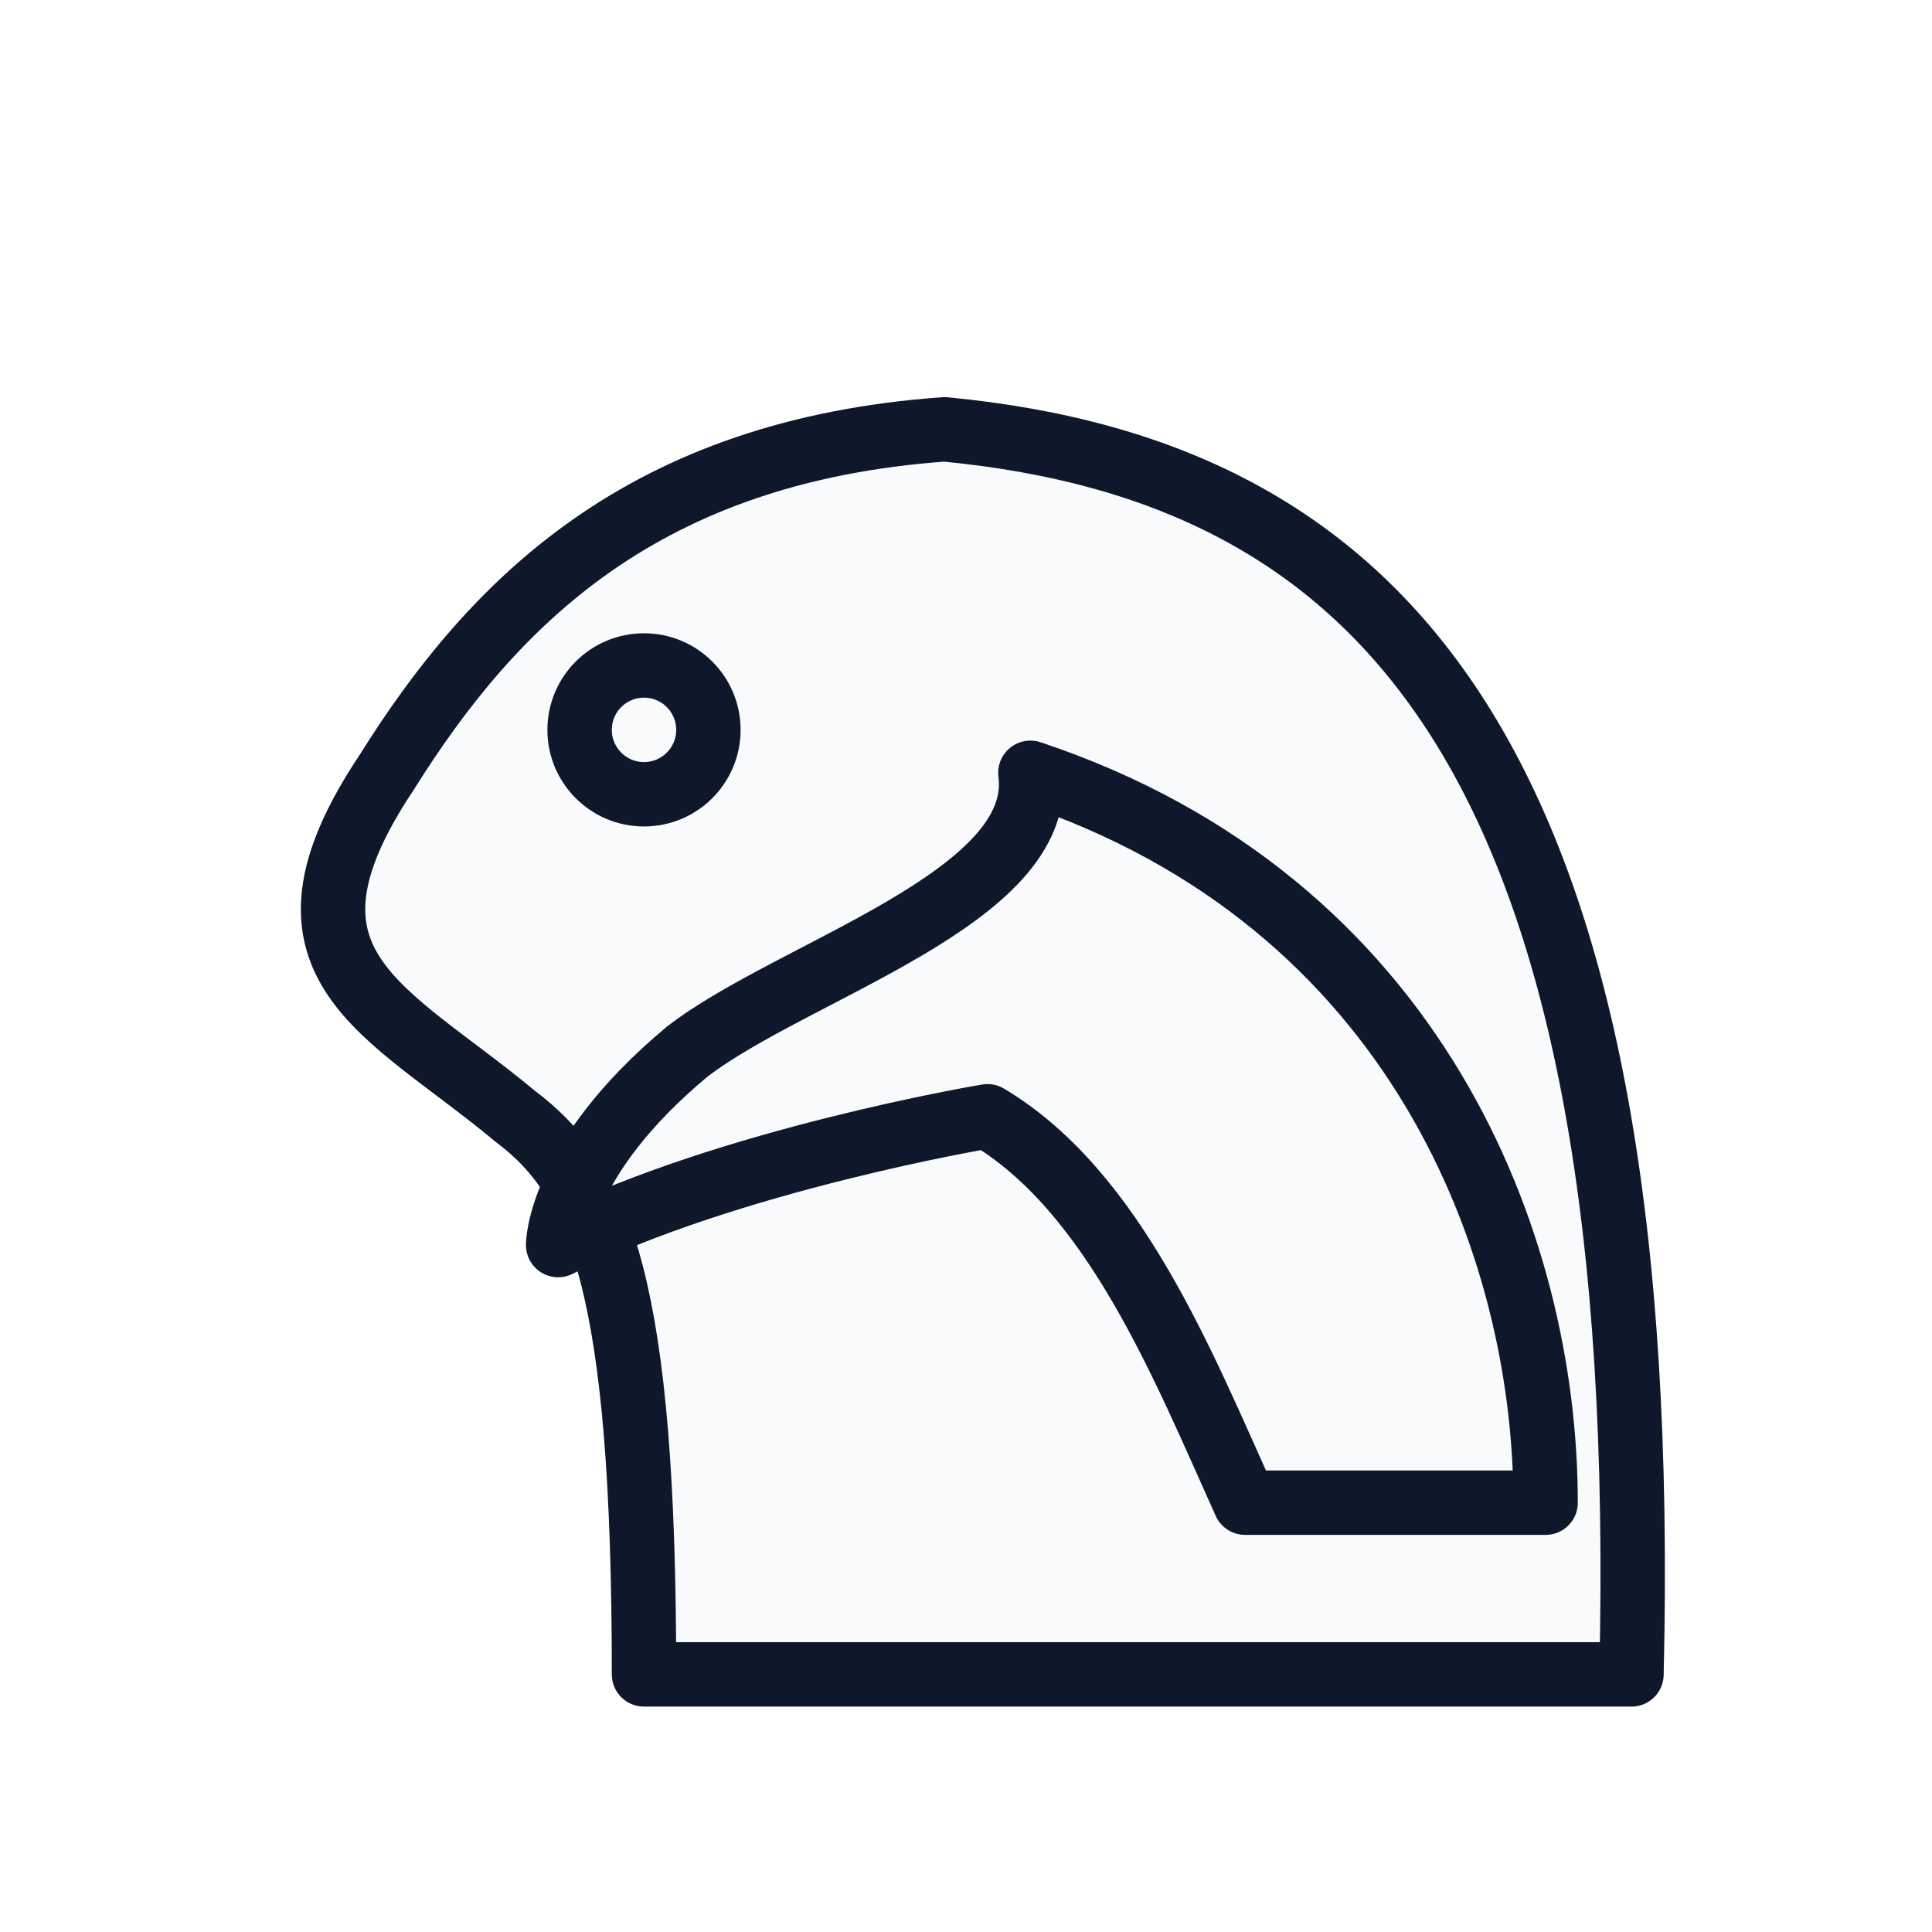
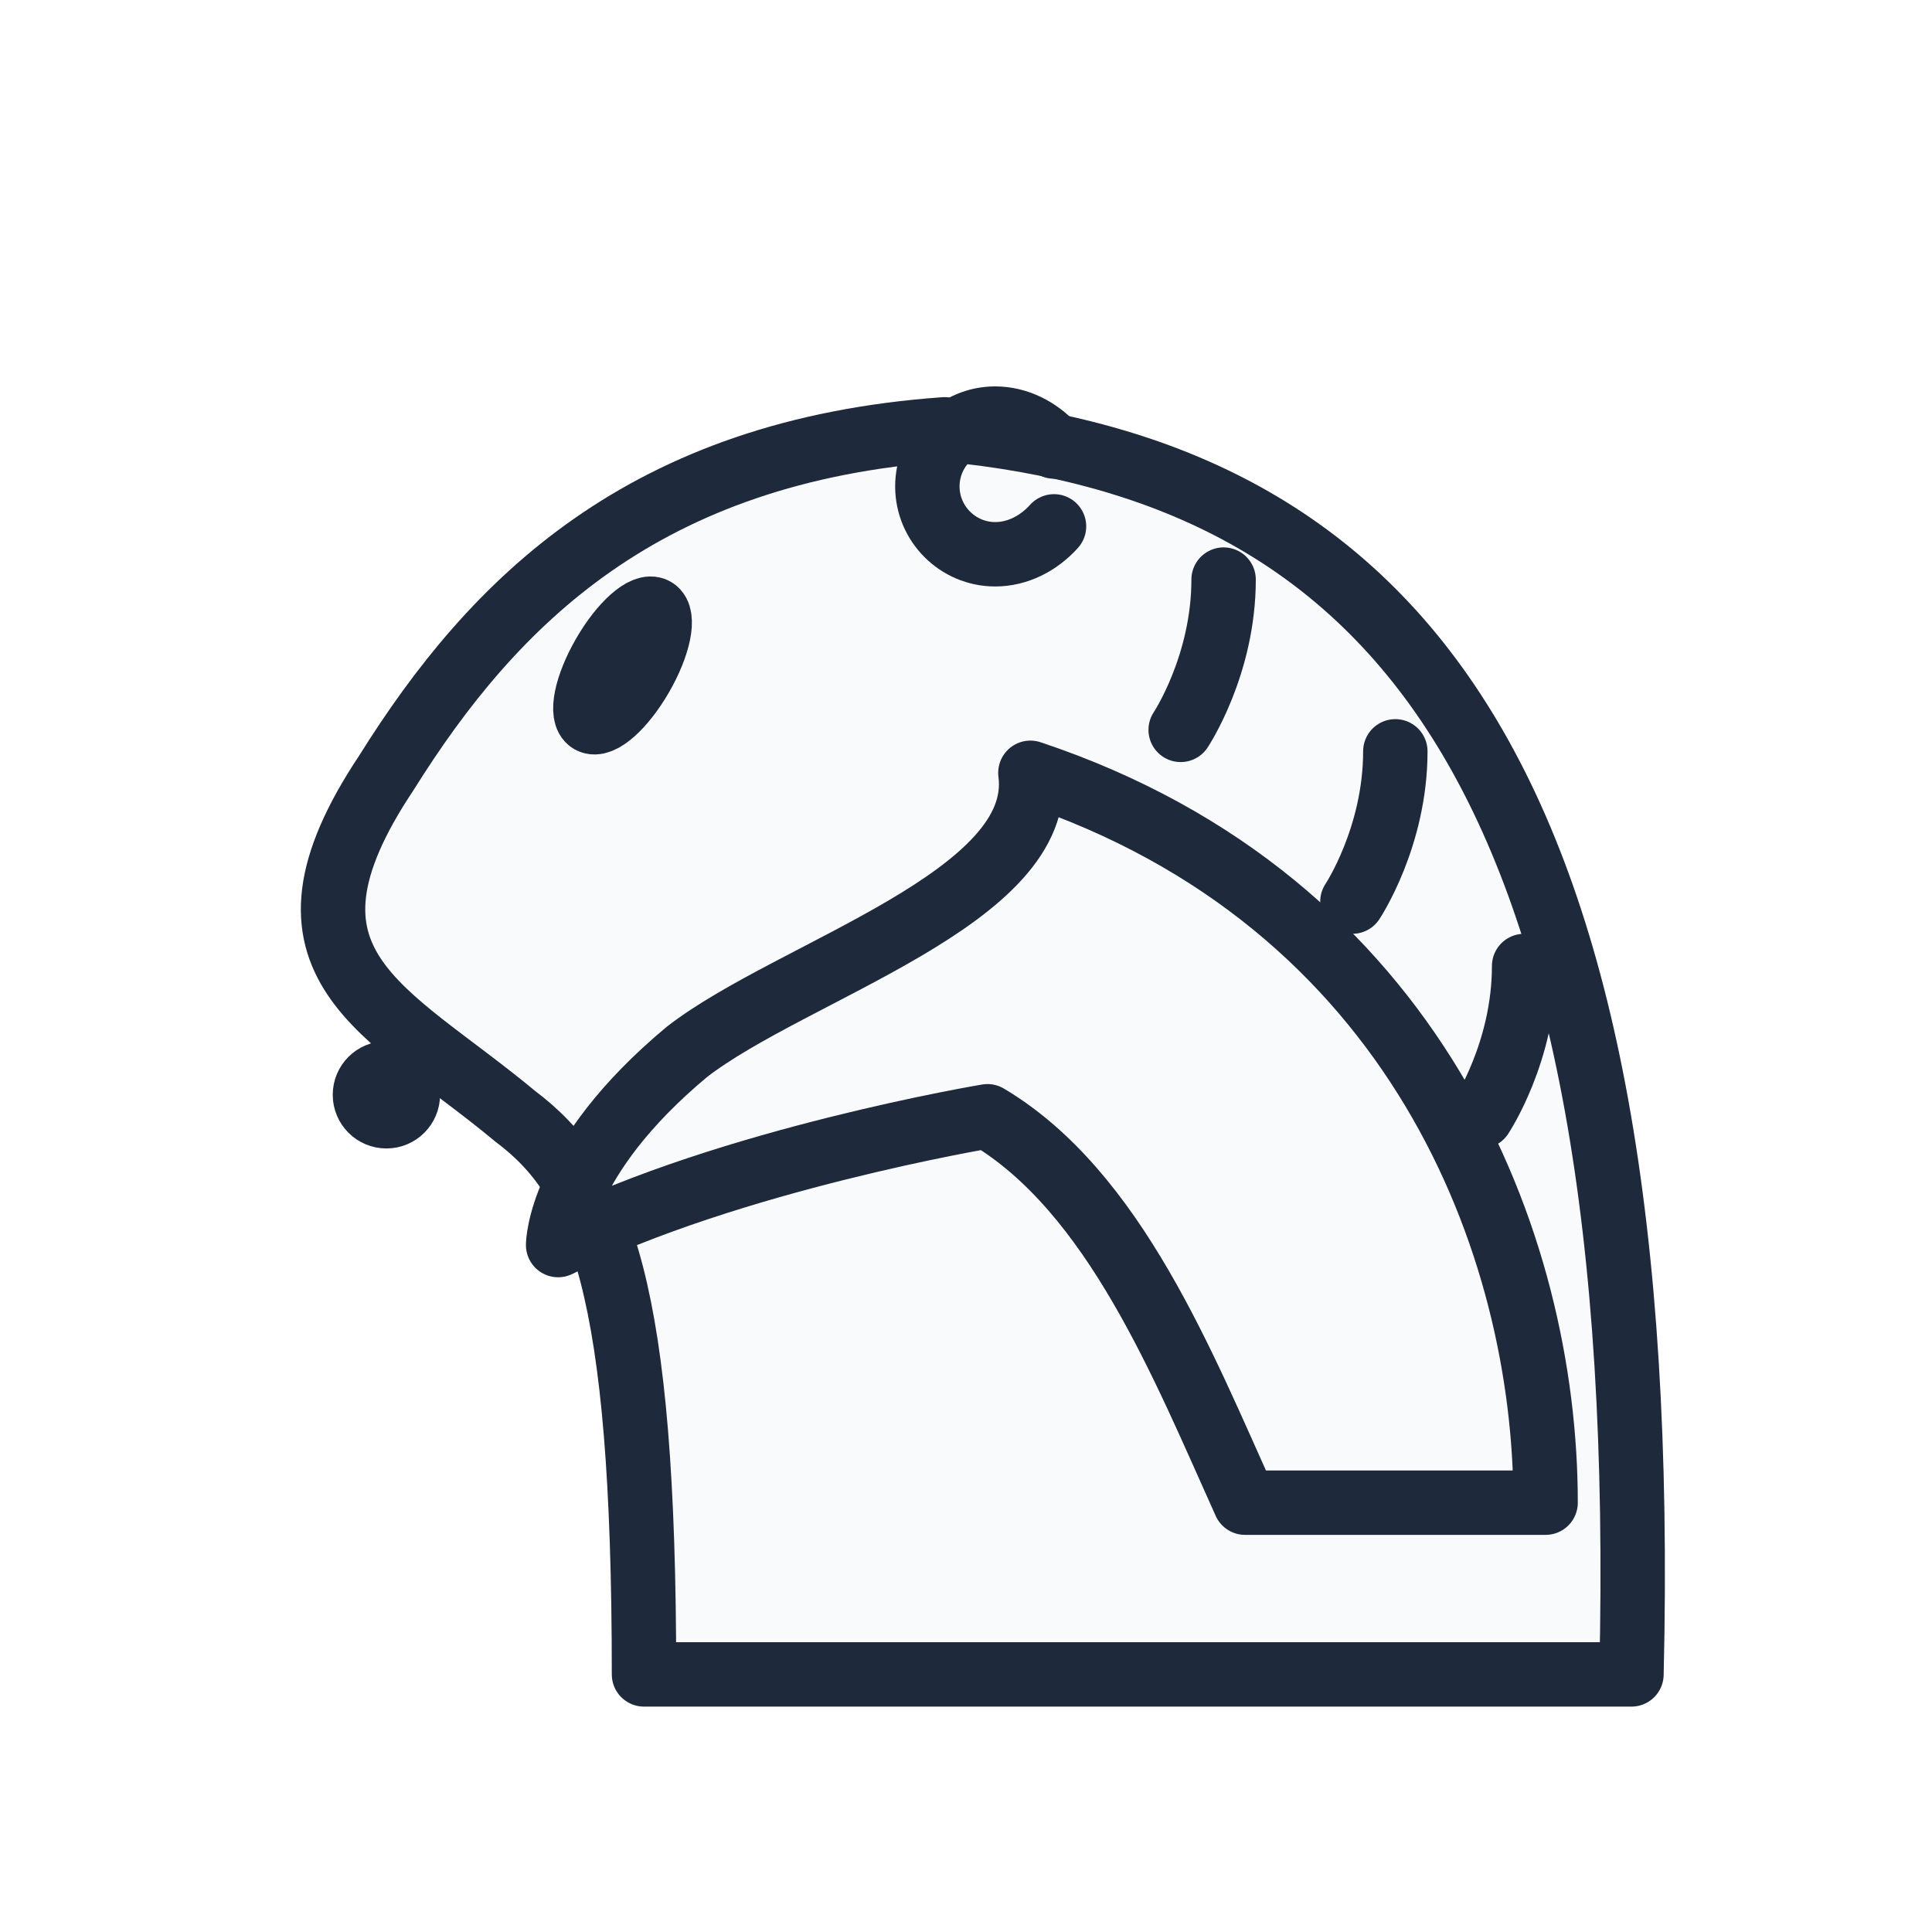
<svg xmlns="http://www.w3.org/2000/svg" viewBox="0 0 45 45" width="45" height="45">
-   <g style="     fill: #f8fafc;     stroke: #0f172a;     stroke-width: 1.5;     stroke-linecap: round;     stroke-linejoin: round; ">
-     <path d="M 22 10 C 32.5 11 38.5 18 38 39 L 15 39 C 15 30 14 27.5 12 26 C 9 23.5 6 22.5 9 18 C 11.5 14 15 10.5 22 10 z" />
-     <path d="M 24 18 C 24.38 20.91 18.45 22.6 16 24.5 C 13 27 13 29 13 29 C 17 27 23 26 23 26 C 25.96 27.76 27.56 31.81 29 35 C 31 35 34 35 36 35 C 36 29 33 21 24 18 z" />
-     <circle cx="15" cy="17" r="1.5" />
+   <g style="fill:#f8fafc; stroke:#1e293b; stroke-width:1.5; stroke-linecap:round; stroke-linejoin:round;">
+     <path d="M 22,10 C 32.5,11 38.5,18 38,39 L 15,39 C 15,30 14,27.5 12,26 C 9,23.5 6,22.5 9,18 C 11.5,14 15,10.5 22,10 z" />
+     <path d="M 24,18 C 24.38,20.91 18.45,22.6 16,24.5 C 13,27 13,29 13,29 C 17,27 23,26 23,26 C 25.96,27.76 27.56,31.81 29,35 C 31,35 34,35 36,35 C 36,29 33,21 24,18 z" />
+     <path d="M 9.5,25.5 A 0.5,0.5 0 1 1 8.5,25.5 A 0.5,0.5 0 1 1 9.5,25.5 z" style="fill:#1e293b; stroke:#1e293b;" />
+     <path d="M 15 15.5 A 0.5 1.5 0 1 1 14 15.5 A 0.5 1.5 0 1 1 15 15.5 z" transform="matrix(0.866,0.5,-0.5,0.866,9.693,-5.173)" style="fill:#1e293b; stroke:#1e293b;" />
+     <path d="M 24.55,10.4 C 24.19,10 23.7,9.75 23.18,9.75 C 22.31,9.75 21.6,10.46 21.6,11.33 C 21.6,12.2 22.31,12.91 23.18,12.91 C 23.7,12.91 24.19,12.66 24.55,12.26" style="fill:none; stroke:#1e293b;" />
+     <path d="M 28.5,13.5 C 28.5,15.5 27.5,17 27.5,17" style="fill:none; stroke:#1e293b;" />
+     <path d="M 32.5,17.5 C 32.5,19.5 31.5,21 31.5,21" style="fill:none; stroke:#1e293b;" />
+     <path d="M 35.5,22.5 C 35.5,24.5 34.5,26 34.5,26" style="fill:none; stroke:#1e293b;" />
  </g>
</svg>
